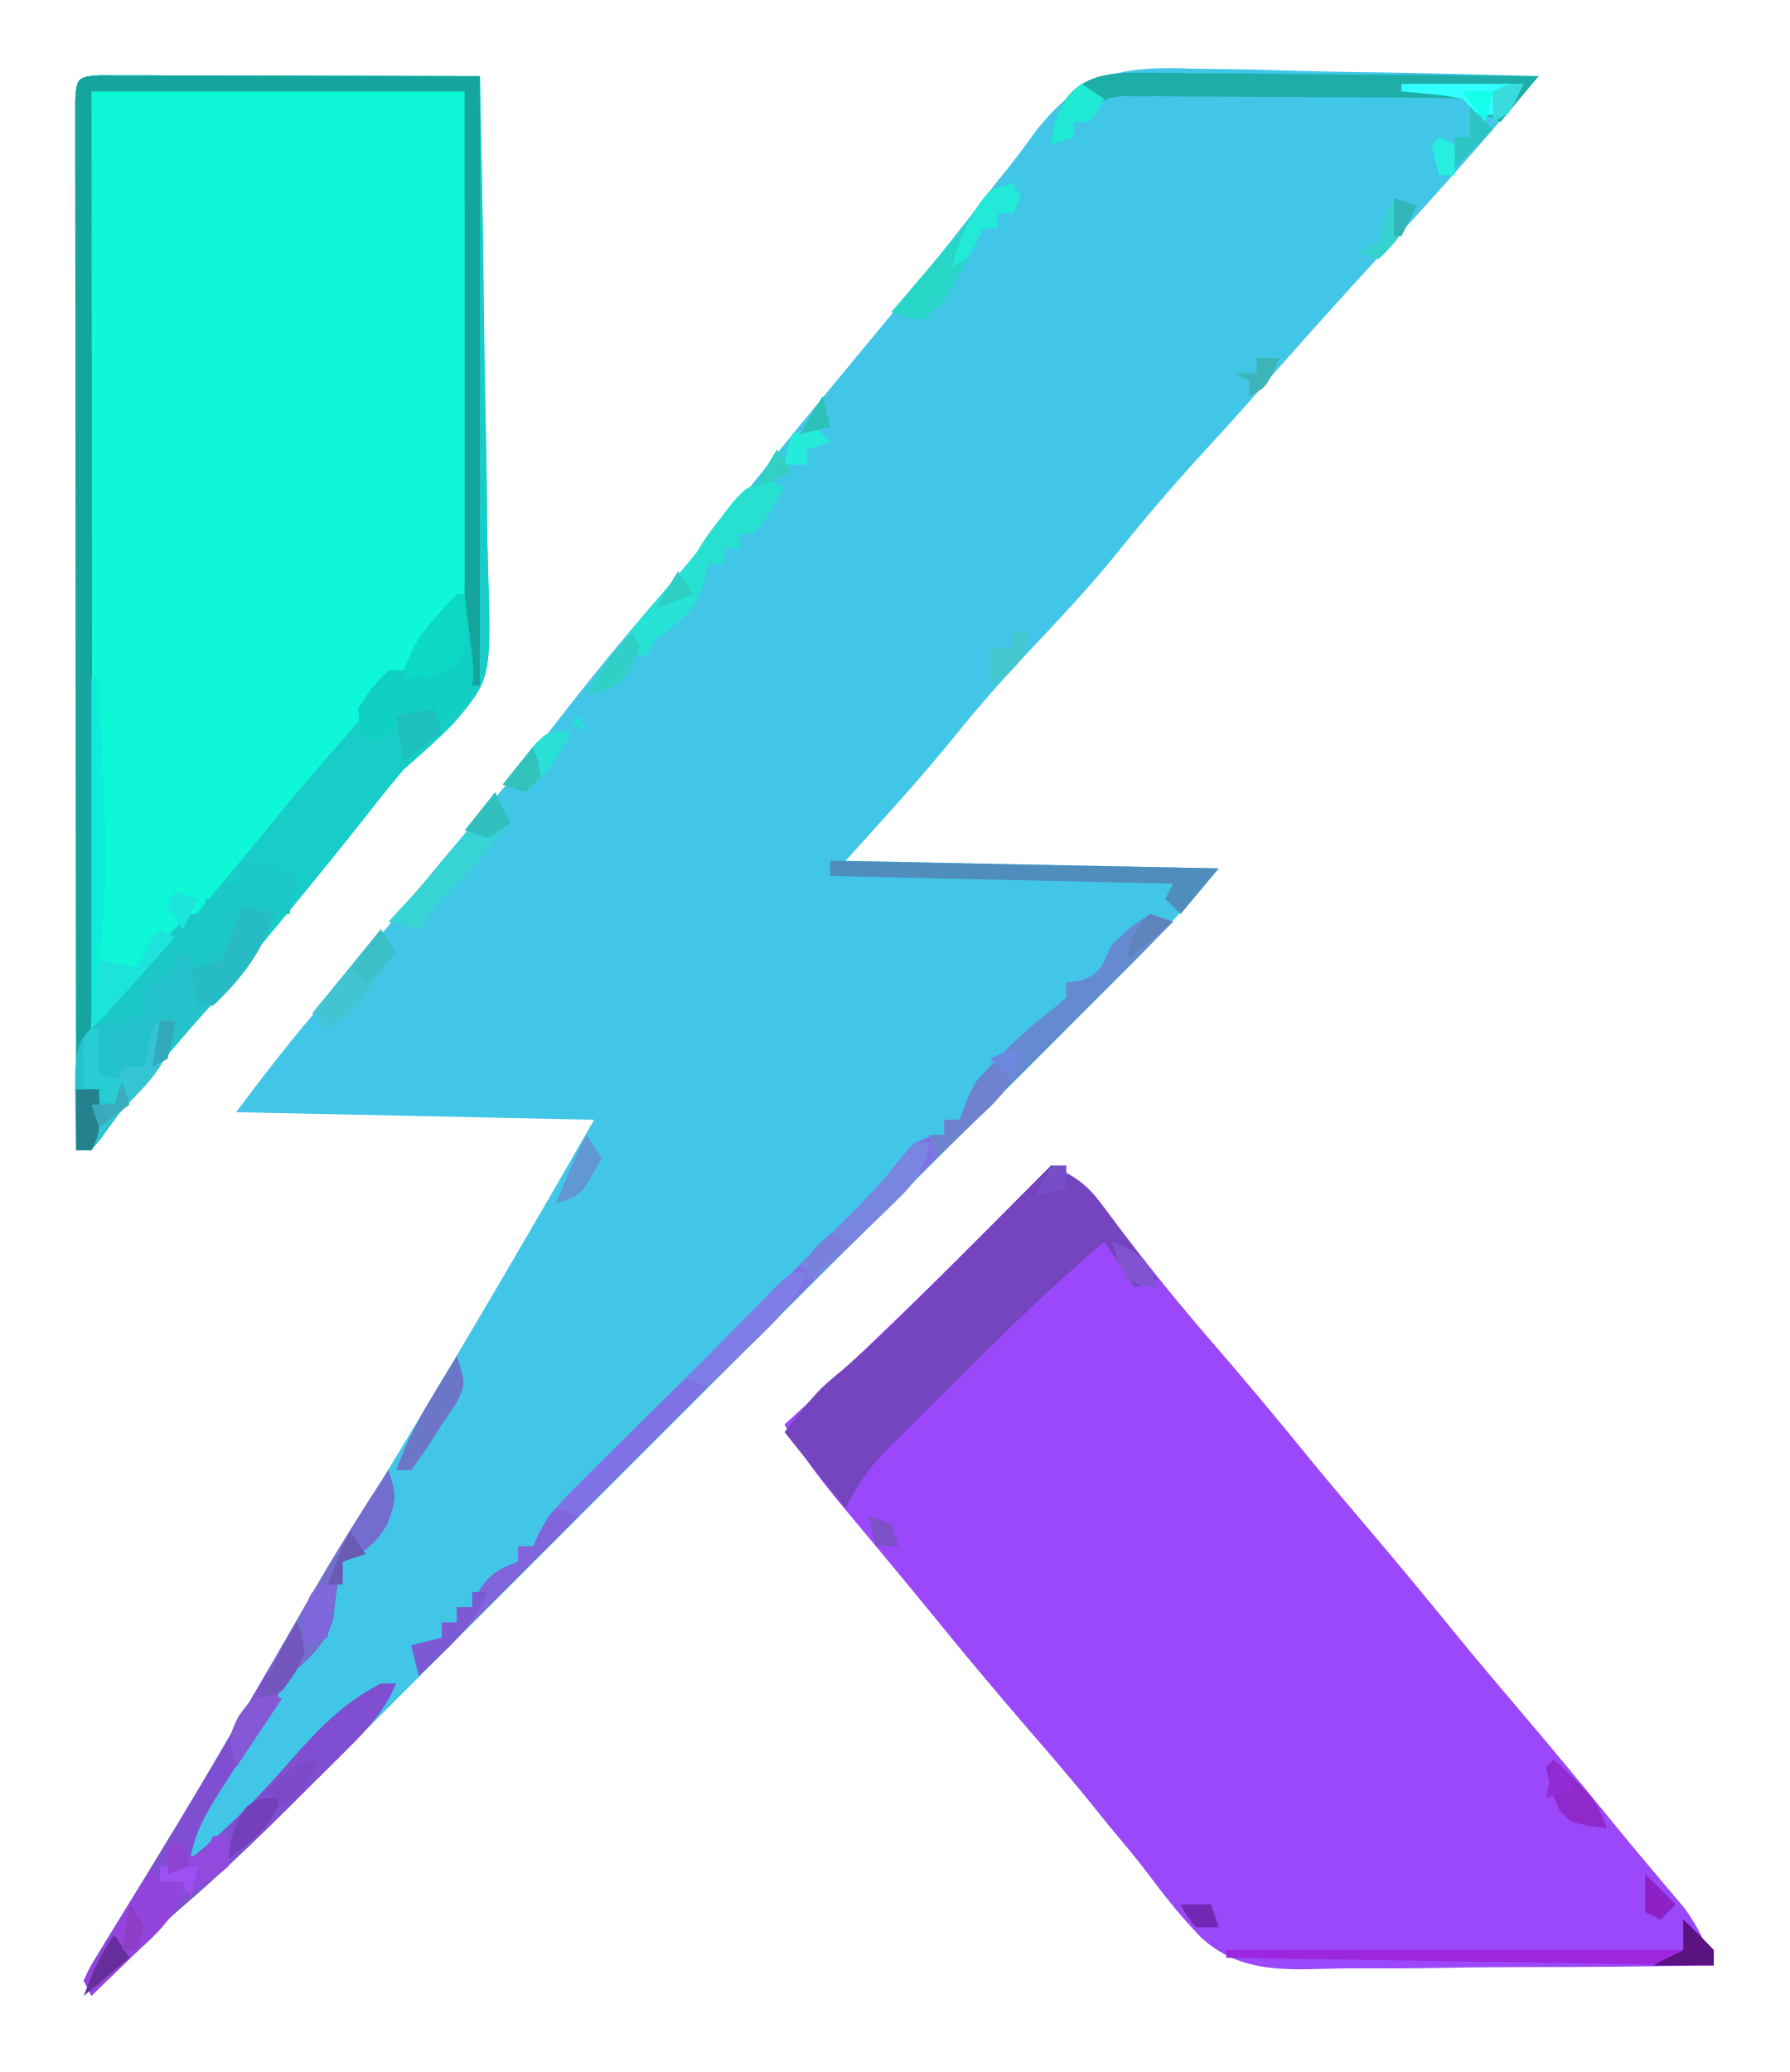
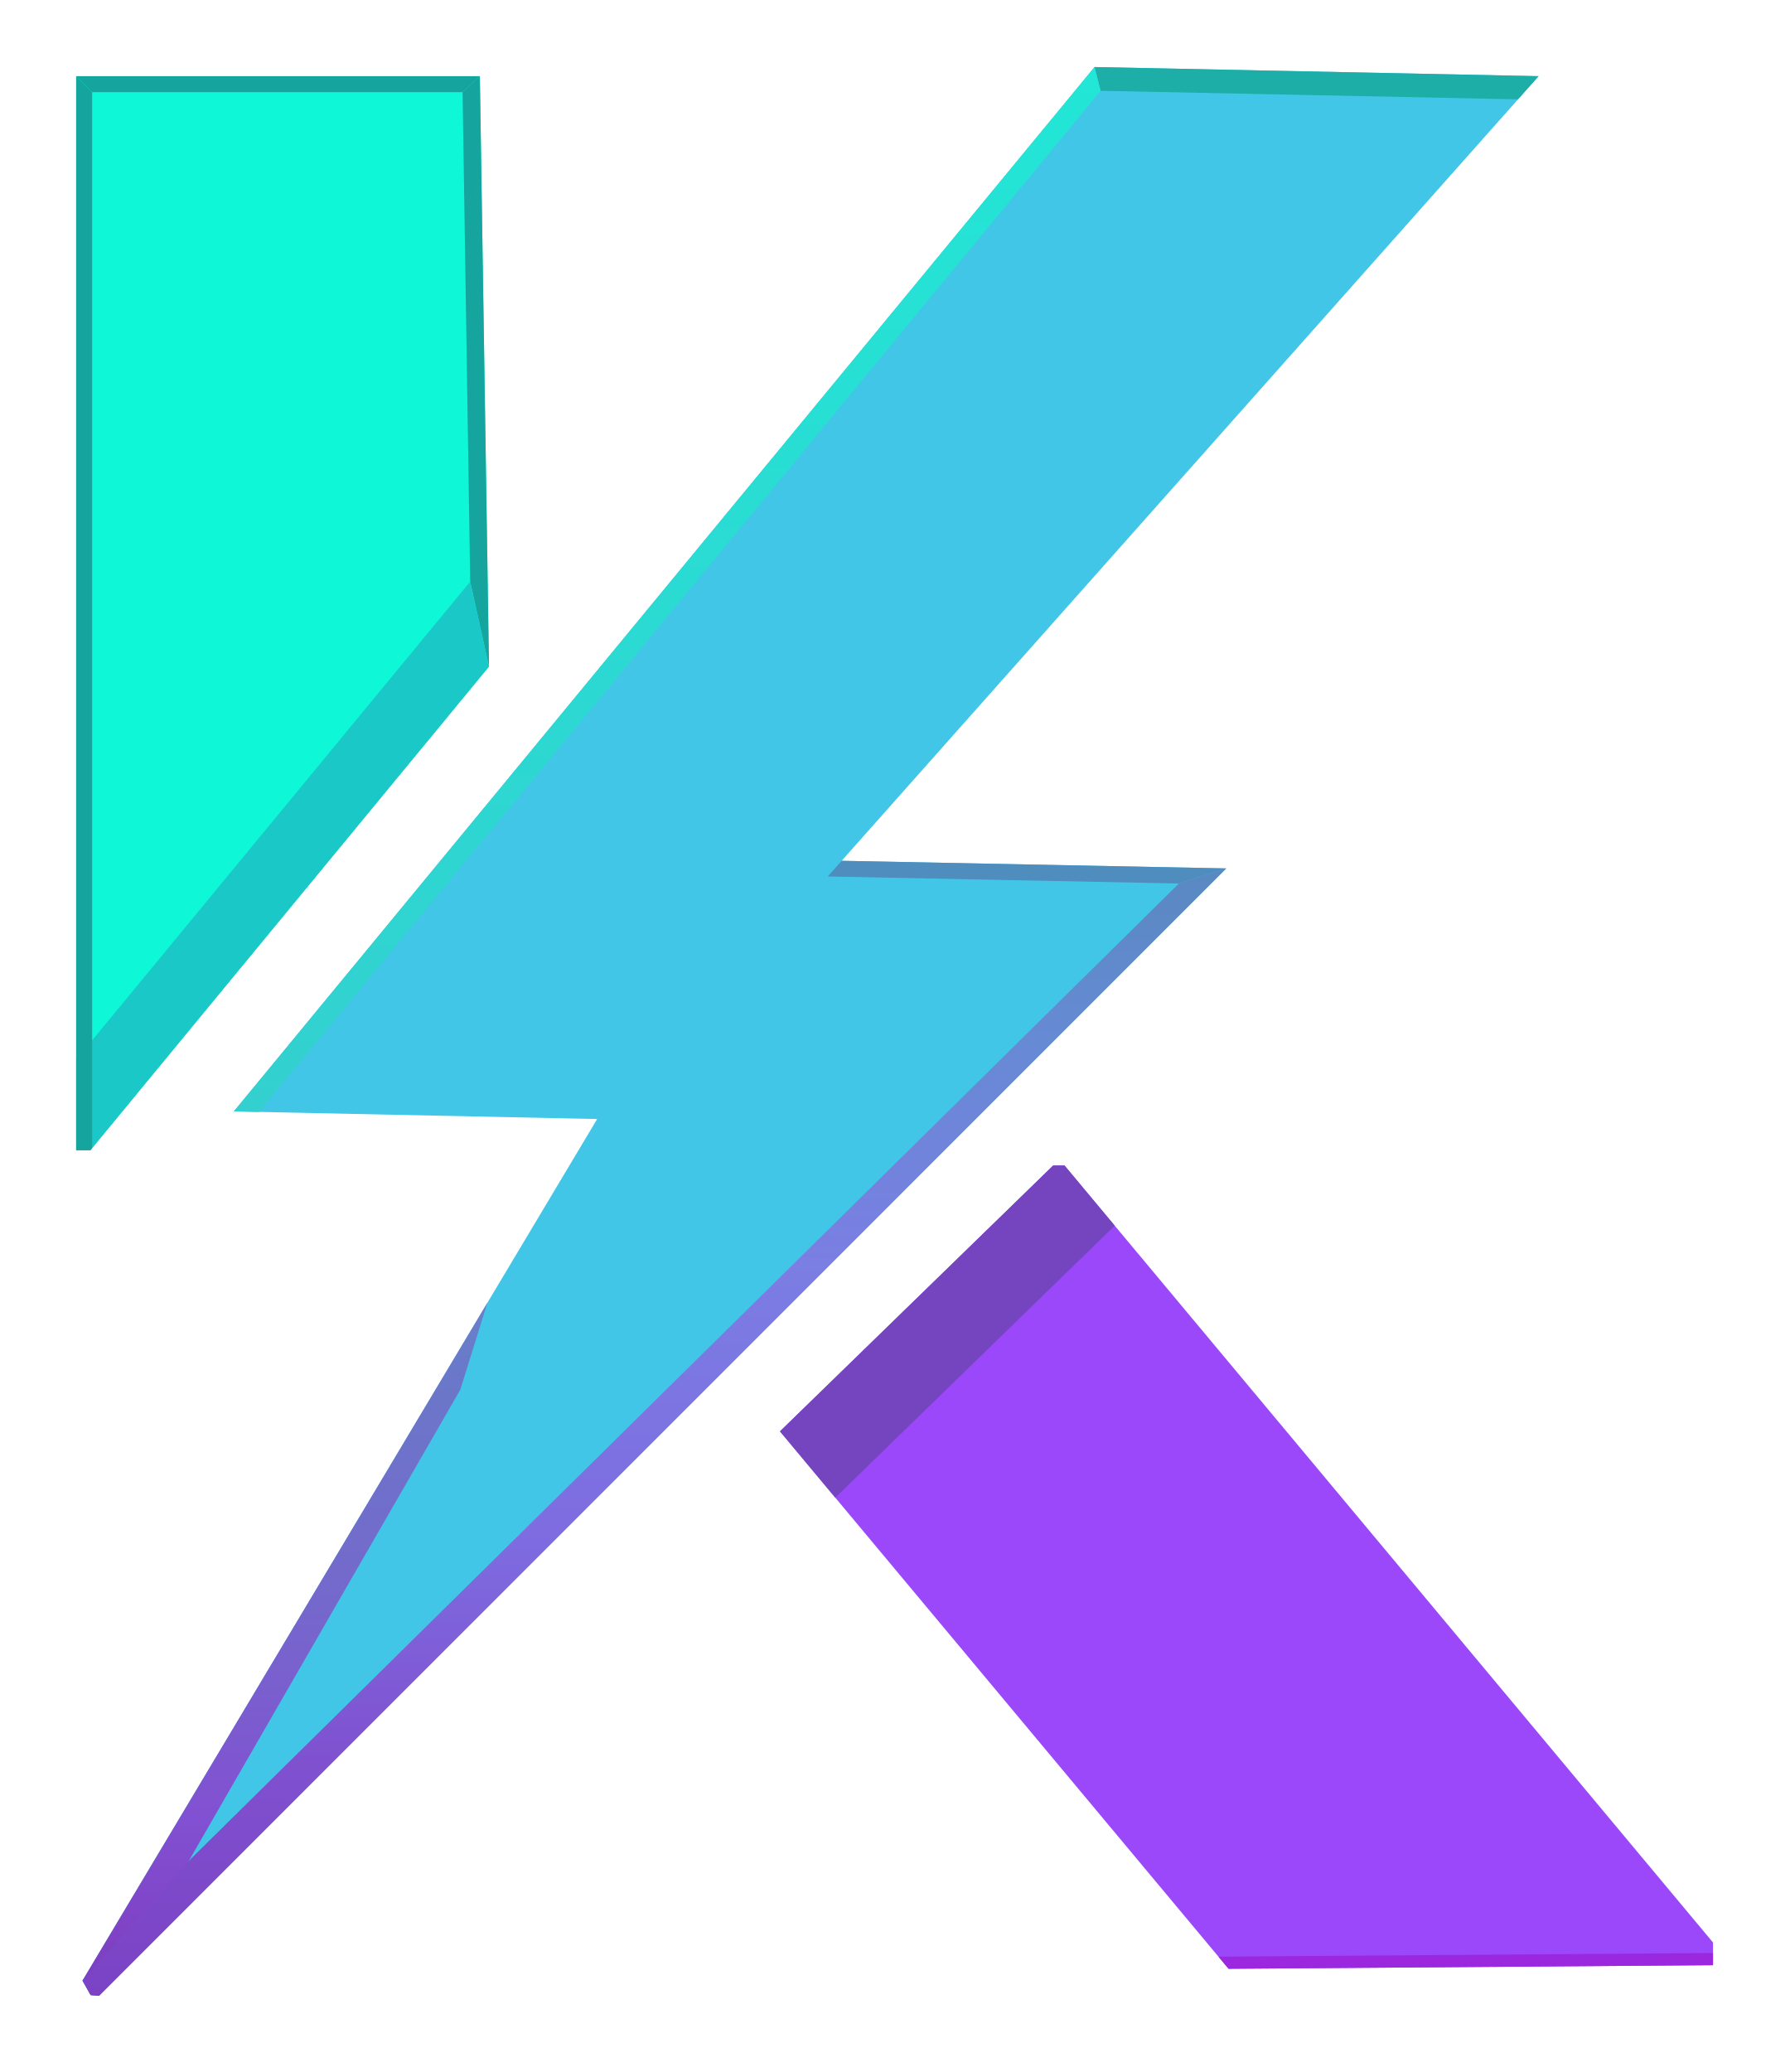
- <svg xmlns="http://www.w3.org/2000/svg" version="1.1" width="235" height="272">
-   <path d="M0 0 C1.31 0.019 2.62 0.033 3.93 0.043 C7.35 0.081 10.765 0.179 14.183 0.29 C17.682 0.393 21.182 0.438 24.682 0.488 C31.528 0.595 38.371 0.765 45.215 0.977 C44.251 2.101 43.287 3.226 42.323 4.351 C42.055 4.664 42.055 4.664 40.696 6.249 C35.707 12.067 30.599 17.763 25.412 23.404 C19.215 30.145 13.094 36.949 7.086 43.859 C5.289 45.893 3.46 47.895 1.624 49.892 C-2.478 54.356 -6.388 58.905 -10.179 63.64 C-13.897 68.223 -17.938 72.483 -21.981 76.778 C-25.285 80.306 -28.447 83.896 -31.473 87.664 C-36.032 93.28 -40.919 98.624 -45.785 103.977 C-37.7 104.142 -37.7 104.142 3.215 104.977 C-0.501 109.312 -4.134 113.472 -8.16 117.479 C-8.666 117.986 -9.172 118.494 -9.693 119.016 C-11.367 120.694 -13.045 122.369 -14.722 124.043 C-15.932 125.254 -17.141 126.465 -18.351 127.677 C-21.621 130.952 -24.895 134.224 -28.169 137.495 C-31.605 140.928 -35.038 144.364 -38.472 147.799 C-44.238 153.567 -50.007 159.334 -55.777 165.099 C-62.434 171.75 -69.087 178.405 -75.739 185.062 C-81.463 190.791 -87.189 196.518 -92.916 202.243 C-96.331 205.656 -99.746 209.07 -103.158 212.486 C-106.369 215.699 -109.582 218.91 -112.796 222.119 C-113.971 223.292 -115.145 224.467 -116.318 225.642 C-121.796 231.129 -127.257 236.568 -133.174 241.589 C-135.671 243.739 -137.98 246.062 -140.285 248.414 C-140.506 248.637 -140.506 248.637 -141.621 249.764 C-142.678 250.832 -143.732 251.904 -144.785 252.977 C-145.115 252.317 -145.445 251.657 -145.785 250.977 C-144.744 248.835 -144.744 248.835 -143.094 246.156 C-142.946 245.913 -142.946 245.913 -142.197 244.683 C-141.552 243.625 -140.904 242.57 -140.252 241.516 C-138.494 238.673 -136.761 235.814 -135.023 232.957 C-134.666 232.371 -134.308 231.785 -133.94 231.181 C-130.513 225.556 -127.206 219.867 -123.91 214.164 C-118.871 205.472 -113.708 196.864 -108.473 188.289 C-102.377 178.303 -96.381 168.263 -90.473 158.164 C-90.112 157.548 -89.751 156.931 -89.38 156.297 C-85.818 150.207 -82.286 144.102 -78.785 137.977 C-94.295 137.647 -109.805 137.317 -125.785 136.977 C-121.952 131.866 -118.156 126.956 -113.973 122.164 C-109.581 117.088 -105.284 111.955 -101.055 106.742 C-98.554 103.676 -95.98 100.673 -93.41 97.664 C-89.609 93.206 -85.939 88.667 -82.348 84.039 C-78.075 78.535 -73.622 73.22 -69.062 67.952 C-65.501 63.834 -62.066 59.645 -58.688 55.375 C-54.038 49.514 -49.259 43.755 -44.488 37.992 C-43.295 36.55 -42.103 35.107 -40.91 33.664 C-40.31 32.938 -39.709 32.211 -39.091 31.462 C-34.894 26.368 -30.778 21.218 -26.776 15.969 C-25.982 14.941 -25.172 13.925 -24.345 12.922 C-23.19 11.482 -22.093 9.996 -21.028 8.487 C-14.952 0.612 -9.768 -0.414 0 0 Z " fill="#42C6E8" transform="translate(156.7852,9.023438)" />
-   <path d="M0 0 C0.922 0.002 1.843 0.004 2.793 0.007 C3.834 0.007 4.875 0.007 5.947 0.007 C7.079 0.012 8.212 0.017 9.378 0.023 C10.531 0.024 11.684 0.025 12.872 0.027 C15.941 0.031 19.01 0.041 22.08 0.052 C25.21 0.062 28.34 0.066 31.47 0.071 C37.615 0.082 43.76 0.099 49.906 0.12 C50.138 10.36 50.315 20.6 50.424 30.842 C50.476 35.599 50.546 40.355 50.66 45.111 C50.769 49.708 50.829 54.304 50.854 58.902 C50.873 60.649 50.909 62.396 50.963 64.142 C51.413 79.237 51.413 79.237 46.458 85.068 C44.377 87.212 42.15 89.147 39.906 91.12 C38.517 92.759 37.157 94.422 35.843 96.12 C27.033 107.309 17.875 118.205 8.574 128.987 C8.024 129.625 7.475 130.263 6.909 130.92 C5.842 132.157 4.772 133.393 3.701 134.627 C3.46 134.907 3.46 134.907 2.242 136.319 C1.814 136.813 1.387 137.306 0.946 137.814 C-0.094 139.12 -0.094 139.12 -1.094 141.12 C-1.754 141.12 -2.414 141.12 -3.094 141.12 C-3.118 122.884 -3.135 104.647 -3.146 86.411 C-3.151 77.944 -3.158 69.477 -3.17 61.01 C-3.18 53.633 -3.186 46.256 -3.188 38.879 C-3.19 34.97 -3.193 31.062 -3.2 27.153 C-3.207 23.479 -3.209 19.804 -3.207 16.13 C-3.208 14.777 -3.21 13.425 -3.214 12.072 C-3.219 10.233 -3.217 8.394 -3.215 6.555 C-3.216 5.524 -3.216 4.492 -3.217 3.43 C-3.059 0.453 -2.971 0.171 0 0 Z " fill="#0EF8D8" transform="translate(13.09438,9.879745)" />
-   <path d="M0 0 C2.779 1.241 4.553 2.325 6.375 4.766 C6.797 5.319 7.218 5.872 7.653 6.442 C7.875 6.74 7.875 6.74 9 8.25 C12.904 13.358 16.912 18.33 21.125 23.188 C25.409 28.136 29.596 33.141 33.723 38.223 C36.274 41.35 38.886 44.425 41.5 47.5 C45.622 52.35 49.67 57.251 53.688 62.188 C56.254 65.324 58.876 68.412 61.5 71.5 C65.653 76.389 69.751 81.316 73.793 86.297 C75.344 88.197 76.906 90.08 78.488 91.953 C78.898 92.442 79.308 92.931 79.73 93.435 C80.867 94.791 82.009 96.142 83.152 97.492 C84.967 99.955 85.927 102.157 87 105 C78.845 105.148 70.693 105.23 62.536 105.231 C58.747 105.233 54.962 105.257 51.174 105.333 C47.509 105.405 43.848 105.418 40.183 105.391 C38.794 105.391 37.404 105.411 36.016 105.454 C29.87 105.631 24.55 105.709 19.775 101.424 C17.359 98.947 15.209 96.31 13.146 93.536 C11.372 91.159 9.46 88.904 7.562 86.625 C6.842 85.73 6.121 84.836 5.379 83.914 C2.655 80.55 -0.173 77.277 -3 74 C-7.239 69.077 -11.409 64.113 -15.5 59.066 C-17.502 56.6 -19.53 54.156 -21.562 51.715 C-22.191 50.958 -22.82 50.201 -23.467 49.421 C-24.714 47.92 -25.964 46.421 -27.216 44.925 C-30.128 41.413 -32.814 38.01 -35 34 C-34.575 33.611 -34.575 33.611 -32.422 31.641 C-21.305 21.398 -10.633 10.739 0 0 Z " fill="#9A48F9" transform="translate(138,153)" />
-   <path d="M0 0 C0.922 0.002 1.843 0.004 2.793 0.007 C3.834 0.007 4.875 0.007 5.947 0.007 C7.079 0.012 8.212 0.017 9.378 0.023 C10.531 0.024 11.684 0.025 12.872 0.027 C15.941 0.031 19.01 0.041 22.08 0.052 C25.21 0.062 28.34 0.066 31.47 0.071 C37.615 0.082 43.76 0.099 49.906 0.12 C50.138 10.36 50.315 20.6 50.424 30.842 C50.476 35.599 50.546 40.355 50.66 45.111 C50.769 49.708 50.829 54.304 50.854 58.902 C50.873 60.649 50.909 62.396 50.963 64.142 C51.413 79.237 51.413 79.237 46.458 85.068 C44.377 87.212 42.15 89.147 39.906 91.12 C38.517 92.759 37.157 94.422 35.843 96.12 C27.033 107.309 17.875 118.205 8.574 128.987 C8.024 129.625 7.475 130.263 6.909 130.92 C5.842 132.157 4.772 133.393 3.701 134.627 C3.46 134.907 3.46 134.907 2.242 136.319 C1.814 136.813 1.387 137.306 0.946 137.814 C-0.094 139.12 -0.094 139.12 -1.094 141.12 C-1.754 141.12 -2.414 141.12 -3.094 141.12 C-3.118 122.884 -3.135 104.647 -3.146 86.411 C-3.151 77.944 -3.158 69.477 -3.17 61.01 C-3.18 53.633 -3.186 46.256 -3.188 38.879 C-3.19 34.97 -3.193 31.062 -3.2 27.153 C-3.207 23.479 -3.209 19.804 -3.207 16.13 C-3.208 14.777 -3.21 13.425 -3.214 12.072 C-3.219 10.233 -3.217 8.394 -3.215 6.555 C-3.216 5.524 -3.216 4.492 -3.217 3.43 C-3.059 0.453 -2.971 0.171 0 0 Z M-1.094 2.12 C-1.094 42.71 -1.094 83.3 -1.094 125.12 C4.538 119.488 4.538 119.488 6.921 116.737 C7.445 116.133 7.969 115.529 8.509 114.907 C9.053 114.276 9.596 113.645 10.156 112.995 C10.729 112.331 11.303 111.668 11.894 110.984 C15.864 106.373 19.74 101.699 23.562 96.964 C25.375 94.74 27.241 92.567 29.124 90.402 C29.678 89.764 30.232 89.127 30.802 88.47 C31.896 87.214 32.994 85.962 34.097 84.714 C34.592 84.145 35.087 83.577 35.597 82.991 C36.042 82.485 36.488 81.979 36.947 81.458 C37.906 80.12 37.906 80.12 37.906 78.12 C38.566 78.12 39.226 78.12 39.906 78.12 C41.597 76.187 41.597 76.187 43.468 73.683 C46.893 69.133 46.893 69.133 47.906 68.12 C48 66.052 48.031 64.017 48.019 61.948 C48.019 61.304 48.019 60.66 48.02 59.997 C48.019 57.86 48.011 55.722 48.003 53.585 C48.001 52.107 48 50.628 47.999 49.15 C47.995 45.252 47.985 41.354 47.974 37.456 C47.962 32.783 47.958 28.11 47.952 23.437 C47.942 16.332 47.923 9.226 47.906 2.12 C31.736 2.12 15.566 2.12 -1.094 2.12 Z " fill="#18CCC7" transform="translate(13.09438,9.879745)" />
-   <path d="M0 0 C2.924 1.288 4.671 2.479 6.578 5.039 C7.016 5.619 7.455 6.199 7.906 6.797 C8.35 7.4 8.793 8.003 9.25 8.625 C9.479 8.931 9.479 8.931 10.641 10.477 C11.768 11.979 12.885 13.489 14 15 C13.01 15.33 12.02 15.66 11 16 C9.68 14.02 8.36 12.04 7 10 C0.417 15.521 -5.678 21.492 -11.748 27.562 C-13.388 29.2 -15.035 30.83 -16.684 32.459 C-17.735 33.507 -18.786 34.556 -19.836 35.605 C-20.325 36.088 -20.815 36.57 -21.319 37.067 C-23.903 39.669 -25.324 41.648 -27 45 C-29.64 41.7 -32.28 38.4 -35 35 C-30.567 29.459 -30.567 29.459 -27.5 26.934 C-21.689 21.962 -16.382 16.488 -11 11.062 C-9.929 9.986 -8.857 8.91 -7.785 7.834 C-5.187 5.225 -2.593 2.614 0 0 Z " fill="#7445BE" transform="translate(138,153)" />
-   <path d="M0 0 C0.922 0.002 1.843 0.004 2.793 0.007 C3.32 0.007 3.32 0.007 5.991 0.007 C6.55 0.01 6.55 0.01 9.378 0.023 C9.889 0.023 9.889 0.023 12.473 0.026 C16.305 0.031 20.136 0.045 23.968 0.058 C32.527 0.078 41.087 0.099 49.906 0.12 C49.906 26.52 49.906 52.92 49.906 80.12 C49.246 80.12 48.586 80.12 47.906 80.12 C47.906 54.38 47.906 28.64 47.906 2.12 C31.736 2.12 15.566 2.12 -1.094 2.12 C-1.089 5.845 -1.084 9.57 -1.079 13.408 C-1.062 25.709 -1.051 38.011 -1.043 50.312 C-1.037 57.771 -1.03 65.23 -1.019 72.689 C-1.009 79.191 -1.003 85.693 -1 92.196 C-0.999 95.638 -0.996 99.08 -0.989 102.522 C-0.982 105.764 -0.98 109.006 -0.981 112.248 C-0.981 114 -0.975 115.752 -0.97 117.505 C-0.976 122.493 -1.023 127.238 -2.094 132.12 C-2.424 132.12 -2.754 132.12 -3.094 132.12 C-3.118 115.057 -3.135 97.994 -3.146 80.931 C-3.151 73.009 -3.158 65.087 -3.17 57.165 C-3.18 50.263 -3.186 43.36 -3.188 36.458 C-3.19 32.801 -3.193 29.144 -3.2 25.487 C-3.207 22.048 -3.209 18.61 -3.207 15.172 C-3.208 13.907 -3.21 12.641 -3.214 11.376 C-3.219 9.655 -3.217 7.934 -3.215 6.214 C-3.216 5.249 -3.216 4.284 -3.217 3.289 C-3.054 0.404 -2.884 0.166 0 0 Z " fill="#16A59E" transform="translate(13.09438,9.879745)" />
-   <path d="M0 0 C0.99 0.33 1.98 0.66 3 1 C-29.67 33.67 -62.34 66.34 -96 100 C-96.33 98.68 -96.66 97.36 -97 96 C-96.34 95.835 -96.34 95.835 -93 95 C-93 94.34 -93 93.68 -93 93 C-92.34 93 -91.68 93 -91 93 C-91 92.34 -91 91.68 -91 91 C-90.34 91 -89.68 91 -89 91 C-88.752 90.381 -88.505 89.762 -88.25 89.125 C-86.794 86.649 -85.622 86.049 -83 85 C-83 84.34 -83 83.68 -83 83 C-82.34 83 -81.68 83 -81 83 C-80.754 82.429 -80.509 81.858 -80.256 81.269 C-78.784 78.611 -77.065 76.832 -74.905 74.694 C-74.493 74.283 -74.082 73.873 -73.658 73.45 C-72.301 72.1 -70.938 70.757 -69.574 69.414 C-68.624 68.471 -67.675 67.527 -66.727 66.582 C-64.229 64.098 -61.726 61.619 -59.221 59.142 C-55.222 55.186 -51.229 51.223 -47.24 47.257 C-45.853 45.88 -44.462 44.507 -43.071 43.133 C-36.054 36.18 -36.054 36.18 -33.031 32.439 C-31 30 -31 30 -28.688 29.125 C-28.131 29.084 -27.574 29.042 -27 29 C-27 28.34 -27 27.68 -27 27 C-26.34 27 -25.68 27 -25 27 C-24.711 26.216 -24.422 25.433 -24.125 24.625 C-23 22 -23 22 -21 20 C-20.618 19.608 -20.618 19.608 -18.688 17.625 C-16.944 15.866 -15.16 14.309 -13.188 12.812 C-12.466 12.214 -11.744 11.616 -11 11 C-11 10.34 -11 9.68 -11 9 C-10.381 8.917 -9.762 8.835 -9.125 8.75 C-6.304 7.754 -6.281 6.637 -5 4 C-2.562 1.688 -2.562 1.688 0 0 Z " fill="#8071E5" transform="translate(151,120)" />
-   <path d="M0 0 C1.003 3.151 1.055 3.854 -0.188 7.125 C-2.107 10.169 -2.959 10.48 -6 12 C-6.747 14.512 -6.99 16.897 -7.25 19.5 C-8.115 22.383 -9.515 23.637 -11.688 25.648 C-13.481 27.496 -14.55 29.509 -15.758 31.77 C-16.789 33.621 -17.865 35.407 -18.992 37.199 C-19.352 37.772 -19.712 38.345 -20.083 38.936 C-20.808 40.086 -21.538 41.235 -22.271 42.381 C-24.041 45.205 -25.46 47.686 -26 51 C-21.106 47.1 -16.958 42.825 -12.848 38.113 C-9.276 34.028 -5.9 30.516 -1 28 C-0.34 28 0.32 28 1 28 C-0.509 31.541 -2.571 33.816 -5.289 36.52 C-5.711 36.941 -6.133 37.363 -6.568 37.797 C-7.462 38.688 -8.358 39.576 -9.256 40.462 C-10.605 41.793 -11.946 43.131 -13.285 44.471 C-17.798 48.965 -22.403 53.304 -27.236 57.456 C-29.771 59.674 -32.143 62.033 -34.5 64.438 C-34.72 64.66 -34.72 64.66 -35.836 65.787 C-36.893 66.856 -37.947 67.927 -39 69 C-39.33 68.34 -39.66 67.68 -40 67 C-38.959 64.859 -38.959 64.859 -37.309 62.18 C-37.012 61.693 -36.716 61.206 -36.411 60.705 C-35.766 59.647 -35.117 58.591 -34.465 57.537 C-32.715 54.707 -30.991 51.862 -29.262 49.02 C-29.084 48.728 -29.084 48.728 -28.182 47.25 C-24.62 41.403 -21.179 35.488 -17.75 29.562 C-11.979 19.617 -6.055 9.775 0 0 Z " fill="#804ED1" transform="translate(51,193)" />
-   <path d="M0 0 C1.32 0.33 2.64 0.66 4 1 C2.617 5.217 0.471 7.986 -2.562 11.125 C-8.266 17.205 -13.828 23.489 -18.629 30.316 C-19.081 30.872 -19.534 31.428 -20 32 C-20.66 32 -21.32 32 -22 32 C-22.318 18.384 -22.318 18.384 -19.75 15.688 C-19.172 15.461 -18.595 15.234 -18 15 C-17.557 14.814 -17.557 14.814 -15.312 13.875 C-14.549 13.586 -13.786 13.298 -13 13 C-13 12.01 -13 11.02 -13 10 C-11.68 9.34 -10.36 8.68 -9 8 C-9 7.34 -9 6.68 -9 6 C-8.01 6.165 -8.01 6.165 -3 7 C-2 5 -2 5 -1 2 C-0.67 1.34 -0.34 0.68 0 0 Z " fill="#24C3CB" transform="translate(32,119)" />
-   <path d="M0 0 C0.576 -0.001 1.152 -0.001 1.746 -0.002 C3.64 0.001 5.533 0.032 7.427 0.063 C8.744 0.071 10.061 0.077 11.378 0.081 C14.837 0.096 18.296 0.135 21.755 0.179 C25.287 0.22 28.82 0.239 32.353 0.259 C39.279 0.302 46.204 0.37 53.13 0.454 C51.48 2.434 49.83 4.414 48.13 6.454 C44.255 4.579 44.255 4.579 43.13 3.454 C41.668 3.345 40.2 3.305 38.734 3.293 C38.266 3.288 38.266 3.288 35.902 3.264 C34.885 3.26 33.869 3.255 32.821 3.251 C31.784 3.245 30.747 3.24 29.679 3.234 C27.48 3.224 25.282 3.218 23.084 3.214 C19.71 3.204 16.337 3.173 12.964 3.142 C10.833 3.135 8.702 3.13 6.571 3.126 C5.557 3.114 4.542 3.101 3.497 3.089 C2.559 3.092 1.622 3.095 0.656 3.098 C-0.172 3.094 -0.999 3.09 -1.852 3.087 C-3.87 3.454 -3.87 3.454 -5.028 4.976 C-5.306 5.464 -5.584 5.952 -5.87 6.454 C-6.53 6.454 -7.19 6.454 -7.87 6.454 C-7.87 7.114 -7.87 7.774 -7.87 8.454 C-8.86 8.784 -9.85 9.114 -10.87 9.454 C-10.105 2.564 -6.806 -0.058 0 0 Z " fill="#1CAEA7" transform="translate(148.8701,9.545898)" />
-   <path d="M0 0 C4.75 0.875 4.75 0.875 7 2 C6.67 3.65 6.34 5.3 6 7 C3 7 3 7 0 6 C0.062 6.598 0.124 7.196 0.188 7.812 C0 10 0 10 -1.25 11.688 C-3.171 13.129 -4.651 13.595 -7 14 C-7 13.34 -7 12.68 -7 12 C-7.66 12 -8.32 12 -9 12 C-9 12.66 -9 13.32 -9 14 C-9.66 14.474 -10.32 14.949 -11 15.438 C-11.33 15.695 -11.33 15.695 -13 17 C-13 17.99 -13 18.98 -13 20 C-14.65 20.66 -16.3 21.32 -18 22 C-18 18.661 -17.793 18.396 -15.664 16.082 C-15.42 15.816 -15.42 15.816 -14.188 14.471 C-13.93 14.197 -13.93 14.197 -12.625 12.812 C-12.117 12.254 -11.609 11.695 -11.086 11.119 C-8.26 8.073 -8.26 8.073 -7 7 C-6.34 7 -5.68 7 -5 7 C-5 6.34 -5 5.68 -5 5 C-4.34 5 -3.68 5 -3 5 C-3 4.34 -3 3.68 -3 3 C-2.34 3 -1.68 3 -1 3 C-0.67 2.01 -0.34 1.02 0 0 Z " fill="#1BC7C8" transform="translate(32,113)" />
-   <path d="M0 0 C0.33 0 0.66 0 1 0 C1.277 2.083 1.522 4.162 1.75 6.25 C1.791 6.543 1.791 6.543 1.996 8.027 C2.334 11.369 2.215 12.72 0.141 15.422 C-2.349 17.258 -3.04 17.06 -6 16.875 C-8 17 -8 17 -10 19 C-10.66 19 -11.32 19 -12 19 C-12.75 17.312 -12.75 17.312 -13 15 C-11.188 12.25 -11.188 12.25 -9 10 C-8.34 10 -7.68 10 -7 10 C-6.773 9.464 -6.546 8.927 -6.312 8.375 C-4.594 5.265 -2.457 2.568 0 0 Z " fill="#10D0C4" transform="translate(60,78)" />
-   <path d="M0 0 C0.99 0.33 1.98 0.66 3 1 C-7.23 11.23 -17.46 21.46 -28 32 C-28.33 31.01 -28.66 30.02 -29 29 C-28.34 29 -27.68 29 -27 29 C-27 28.34 -27 27.68 -27 27 C-26.34 27 -25.68 27 -25 27 C-24.711 26.216 -24.422 25.433 -24.125 24.625 C-23 22 -23 22 -21 20 C-20.237 19.216 -19.474 18.433 -18.688 17.625 C-16.944 15.866 -15.16 14.309 -13.188 12.812 C-12.827 12.513 -12.827 12.513 -11 11 C-11 10.34 -11 9.68 -11 9 C-10.691 8.959 -10.691 8.959 -9.125 8.75 C-6.304 7.754 -6.281 6.637 -5 4 C-2.562 1.688 -2.562 1.688 0 0 Z " fill="#668AD2" transform="translate(151,120)" />
-   <path d="M0 0 C0.66 0.33 1.32 0.66 2 1 C1.384 2.005 0.757 3.004 0.125 4 C-0.223 4.557 -0.571 5.114 -0.93 5.688 C-1.283 6.121 -1.636 6.554 -2 7 C-2.66 7 -3.32 7 -4 7 C-4 7.66 -4 8.32 -4 9 C-4.66 9 -5.32 9 -6 9 C-6 9.66 -6 10.32 -6 11 C-6.66 11 -7.32 11 -8 11 C-8.227 11.907 -8.454 12.815 -8.688 13.75 C-9.849 17.32 -11.97 18.825 -15 21 C-15.33 21.66 -15.66 22.32 -16 23 C-16.66 23 -17.32 23 -18 23 C-18.248 23.639 -18.495 24.279 -18.75 24.938 C-20 27 -20 27 -22.125 27.75 C-22.434 27.791 -22.434 27.791 -24 28 C-21.166 23.569 -18.072 19.592 -14.625 15.625 C-10.942 11.347 -7.426 7.045 -4.219 2.391 C-3 1 -3 1 0 0 Z " fill="#26E3D5" transform="translate(101,63)" />
-   <path d="M0 0 C1.376 1.29 2.708 2.627 4 4 C4 4.66 4 5.32 4 6 C-6.56 5.835 -6.56 5.835 -60 5 C-60 4.67 -60 4.34 -60 4 C-40.2 4 -20.4 4 0 4 C0 2.68 0 1.36 0 0 Z " fill="#9C27DE" transform="translate(221,252)" />
-   <path d="M0 0 C0.33 0 0.66 0 1 0 C1.17 3.662 1.33 7.324 1.482 10.986 C1.535 12.228 1.59 13.469 1.648 14.71 C1.997 22.223 2.035 29.523 1 37 C2.65 37.33 4.3 37.66 6 38 C6.66 36.68 7.32 35.36 8 34 C8.99 34 9.98 34 11 34 C9.542 35.626 8.084 37.251 6.625 38.875 C6.212 39.335 5.8 39.795 5.375 40.27 C3.62 42.223 1.857 44.143 0 46 C0 30.82 0 15.64 0 0 Z " fill="#0EEDD8" transform="translate(12,89)" />
-   <path d="M0 0 C1.003 3.151 1.055 3.854 -0.188 7.125 C-2.107 10.169 -2.959 10.48 -6 12 C-6.747 14.512 -6.99 16.897 -7.25 19.5 C-8.291 22.97 -10.349 24.641 -13 27 C-13.299 27.299 -13.299 27.299 -14.812 28.812 C-15.204 29.204 -15.596 29.596 -16 30 C-16 26.938 -15.725 26.139 -14.277 23.594 C-13.907 22.937 -13.536 22.28 -13.154 21.604 C-12.753 20.909 -12.351 20.215 -11.938 19.5 C-11.735 19.145 -11.735 19.145 -10.711 17.35 C-7.32 11.448 -3.745 5.684 0 0 Z " fill="#746DD0" transform="translate(51,193)" />
-   <path d="M0 0 C16.83 0.33 33.66 0.66 51 1 C49.35 2.98 47.7 4.96 46 7 C45.34 6.34 44.68 5.68 44 5 C44.33 4.34 44.66 3.68 45 3 C30.15 2.67 15.3 2.34 0 2 C0 1.34 0 0.68 0 0 Z " fill="#4F8DBD" transform="translate(109,113)" />
-   <path d="M0 0 C0.33 0.66 0.66 1.32 1 2 C0.67 2.66 0.34 3.32 0 4 C-0.66 4 -1.32 4 -2 4 C-2 4.66 -2 5.32 -2 6 C-2.66 6 -3.32 6 -4 6 C-4.268 6.557 -4.536 7.114 -4.812 7.688 C-8.998 15.839 -8.998 15.839 -12 18 C-14.098 17.57 -14.098 17.57 -16 17 C-15.677 16.622 -15.355 16.244 -15.022 15.854 C-13.555 14.133 -12.09 12.41 -10.625 10.688 C-10.117 10.093 -9.609 9.498 -9.086 8.885 C-8.596 8.308 -8.106 7.731 -7.602 7.137 C-7.151 6.608 -6.701 6.079 -6.237 5.534 C-5 4 -5 4 -4.025 2.366 C-3 1 -3 1 0 0 Z " fill="#28D6C7" transform="translate(133,24)" />
-   <path d="M0 0 C0.33 0.66 0.66 1.32 1 2 C1.99 2 2.98 2 4 2 C3.582 6.503 0.534 8.804 -2.562 11.75 C-3.083 12.257 -3.603 12.763 -4.139 13.285 C-5.419 14.53 -6.709 15.766 -8 17 C-8.33 16.34 -8.66 15.68 -9 15 C-8.287 13.396 -8.287 13.396 -7.129 11.523 C-6.924 11.188 -6.924 11.188 -5.889 9.492 C-5.451 8.794 -5.013 8.095 -4.562 7.375 C-4.346 7.022 -4.346 7.022 -3.248 5.234 C-2.172 3.485 -1.09 1.741 0 0 Z " fill="#9344DC" transform="translate(20,245)" />
-   <path d="M0 0 C0.99 0.33 1.98 0.66 3 1 C-3.93 7.93 -10.86 14.86 -18 22 C-18.33 20.68 -18.66 19.36 -19 18 C-17.68 17.67 -16.36 17.34 -15 17 C-15 16.34 -15 15.68 -15 15 C-14.34 15 -13.68 15 -13 15 C-13 14.34 -13 13.68 -13 13 C-12.34 13 -11.68 13 -11 13 C-10.876 12.691 -10.876 12.691 -10.25 11.125 C-8.794 8.649 -7.622 8.049 -5 7 C-5 6.34 -5 5.68 -5 5 C-4.34 5 -3.68 5 -3 5 C-2.691 4.361 -2.381 3.721 -2.062 3.062 C-1 1 -1 1 0 0 Z " fill="#8065DD" transform="translate(73,198)" />
-   <path d="M0 0 C0.66 1.32 1.32 2.64 2 4 C1.064 5.106 0.126 6.209 -0.812 7.312 C-1.335 7.927 -1.857 8.542 -2.395 9.176 C-3.872 10.855 -5.42 12.42 -7 14 C-8.018 15.32 -9.022 16.65 -10 18 C-11.32 17.67 -12.64 17.34 -14 17 C-13.408 16.359 -12.817 15.719 -12.207 15.059 C-7.788 10.235 -3.665 5.438 0 0 Z " fill="#36D4D4" transform="translate(65,104)" />
-   <path d="M0 0 C0.66 0 1.32 0 2 0 C1.54 4.576 -0.39 7.005 -3.5 10.188 C-7.913 14.826 -7.913 14.826 -9 17 C-9.66 17 -10.32 17 -11 17 C-11 14.36 -11 11.72 -11 9 C-10.01 9 -9.02 9 -8 9 C-8 9.66 -8 10.32 -8 11 C-7.34 11 -6.68 11 -6 11 C-5.67 9.35 -5.34 7.7 -5 6 C-4.01 6 -3.02 6 -2 6 C-1.856 5.196 -1.711 4.391 -1.562 3.562 C-1 1 -1 1 0 0 Z " fill="#34C4D3" transform="translate(21,134)" />
-   <path d="M0 0 C1.32 0.33 2.64 0.66 4 1 C2.533 5.841 -0.351 9.559 -4 13 C-4.66 13 -5.32 13 -6 13 C-6.33 11.35 -6.66 9.7 -7 8 C-6.361 7.876 -5.721 7.752 -5.062 7.625 C-4.382 7.419 -3.701 7.213 -3 7 C-2 5 -2 5 -1 2 C-0.67 1.34 -0.34 0.68 0 0 Z " fill="#27BBC6" transform="translate(32,119)" />
-   <path d="M0 0 C0.66 0 1.32 0 2 0 C1.419 3.428 0.314 5.045 -2.16 7.453 C-2.789 8.072 -3.417 8.691 -4.064 9.328 C-4.724 9.962 -5.383 10.597 -6.062 11.25 C-6.726 11.9 -7.389 12.549 -8.072 13.219 C-9.708 14.819 -11.351 16.413 -13 18 C-13.66 17.34 -14.32 16.68 -15 16 C-14.336 15.348 -13.672 14.695 -12.988 14.023 C-4.938 6.068 -4.938 6.068 -2 2.375 C-1.34 1.591 -0.68 0.808 0 0 Z " fill="#7886E2" transform="translate(120,150)" />
-   <path d="M0 0 C0.33 0 0.66 0 1 0 C1.241 6.397 1.241 6.397 0.25 8.875 C-1.898 10.808 -4.19 11 -7 11 C-6.405 7.638 -5.256 5.788 -3 3.25 C-2.464 2.636 -1.928 2.023 -1.375 1.391 C-1.148 1.161 -1.148 1.161 0 0 Z " fill="#0CD9C3" transform="translate(60,78)" />
-   <path d="M0 0 C0.66 0.33 1.32 0.66 2 1 C1.384 2.005 0.757 3.004 0.125 4 C-0.223 4.557 -0.571 5.114 -0.93 5.688 C-1.283 6.121 -1.636 6.554 -2 7 C-2.66 7 -3.32 7 -4 7 C-4 7.66 -4 8.32 -4 9 C-4.66 9 -5.32 9 -6 9 C-6 9.66 -6 10.32 -6 11 C-6.66 11 -7.32 11 -8 11 C-8.33 11.99 -8.66 12.98 -9 14 C-9.66 14 -10.32 14 -11 14 C-10.387 10.378 -8.874 8.183 -6.625 5.312 C-6.019 4.525 -5.413 3.737 -4.789 2.926 C-3 1 -3 1 0 0 Z " fill="#28E0D0" transform="translate(101,63)" />
-   <path d="M0 0 C-1.63 4.124 -4.501 6.729 -7.625 9.75 C-8.141 10.257 -8.656 10.763 -9.188 11.285 C-10.454 12.528 -11.726 13.765 -13 15 C-13.99 14.67 -14.98 14.34 -16 14 C-13.716 11.659 -11.422 9.328 -9.125 7 C-8.474 6.332 -7.823 5.665 -7.152 4.977 C-6.527 4.345 -5.902 3.713 -5.258 3.062 C-4.682 2.476 -4.106 1.889 -3.512 1.285 C-2 0 -2 0 0 0 Z " fill="#7F7EE7" transform="translate(106,167)" />
-   <path d="M0 0 C0.66 0.99 1.32 1.98 2 3 C1.069 4.296 0.13 5.587 -0.812 6.875 C-1.074 7.235 -1.074 7.235 -2.395 9.055 C-3.847 10.814 -5.038 11.88 -7 13 C-7.66 12.34 -8.32 11.68 -9 11 C-6.03 7.37 -3.06 3.74 0 0 Z " fill="#43C4D3" transform="translate(50,122)" />
-   <path d="M0 0 C0.66 0 1.32 0 2 0 C1.534 4.242 -1.116 6.461 -4.062 9.25 C-4.535 9.709 -5.007 10.168 -5.494 10.641 C-6.656 11.767 -7.827 12.885 -9 14 C-9.33 13.01 -9.66 12.02 -10 11 C-9.34 11 -8.68 11 -8 11 C-8 10.34 -8 9.68 -8 9 C-7.34 9 -6.68 9 -6 9 C-5.711 8.216 -5.422 7.433 -5.125 6.625 C-3.86 3.672 -2.252 2.252 0 0 Z " fill="#6E82D0" transform="translate(132,138)" />
-   <path d="M0 0 C0.66 0.33 1.32 0.66 2 1 C0.542 2.626 -0.916 4.251 -2.375 5.875 C-2.788 6.335 -3.2 6.795 -3.625 7.27 C-5.38 9.223 -7.143 11.143 -9 13 C-8.67 10.03 -8.34 7.06 -8 4 C-6.35 4.33 -4.7 4.66 -3 5 C-2.691 4.361 -2.381 3.721 -2.062 3.062 C-1 1 -1 1 0 0 Z " fill="#1DE3DD" transform="translate(21,122)" />
-   <path d="M0 0 C5.28 0 10.56 0 16 0 C15.34 1.32 14.68 2.64 14 4 C12.125 4.125 12.125 4.125 10 4 C9.34 3.34 8.68 2.68 8 2 C6.055 1.586 6.055 1.586 3.875 1.375 C3.151 1.3 2.426 1.225 1.68 1.148 C1.125 1.099 0.571 1.05 0 1 C0 0.67 0 0.34 0 0 Z " fill="#32FFFF" transform="translate(184,11)" />
-   <path d="M0 0 C1.148 3.703 1.148 3.703 -0.188 6.375 C-0.786 7.241 -1.384 8.107 -2 9 C-2.338 9.545 -2.675 10.091 -3.023 10.652 C-3.955 12.141 -4.973 13.575 -6 15 C-6.66 15 -7.32 15 -8 15 C-6.627 11.301 -4.936 8.049 -2.875 4.688 C-2.336 3.804 -1.797 2.921 -1.242 2.012 C-0.832 1.348 -0.422 0.684 0 0 Z " fill="#6C76C8" transform="translate(60,178)" />
-   <path d="M0 0 C0.33 0.66 0.66 1.32 1 2 C0.67 2.66 0.34 3.32 0 4 C-0.66 4 -1.32 4 -2 4 C-2 4.66 -2 5.32 -2 6 C-2.66 6 -3.32 6 -4 6 C-4.289 6.639 -4.577 7.279 -4.875 7.938 C-6 10 -6 10 -8 11 C-6.854 7.12 -5.774 3.996 -3 1 C-2.01 0.67 -1.02 0.34 0 0 Z " fill="#23EAD8" transform="translate(133,24)" />
-   <path d="M0 0 C0.33 0.66 0.66 1.32 1 2 C0.34 1.67 -0.32 1.34 -1 1 C-0.67 0.67 -0.34 0.34 0 0 Z M-1 2 C-2.443 5.366 -4.333 7.51 -7 10 C-7.99 9.67 -8.98 9.34 -10 9 C-9.073 7.825 -8.133 6.66 -7.188 5.5 C-6.665 4.85 -6.143 4.201 -5.605 3.531 C-4 2 -4 2 -1 2 Z " fill="#2AE0D6" transform="translate(76,94)" />
-   <path d="M0 0 C5.429 5.143 5.429 5.143 7 9 C2.372 8.391 2.372 8.391 0.75 6.688 C-0.092 4.793 -0.659 3.046 -1 1 C-0.67 0.67 -0.34 0.34 0 0 Z " fill="#8F29CC" transform="translate(204,231)" />
-   <path d="M0 0 C0.66 0 1.32 0 2 0 C0.592 3.215 -1.103 5.322 -3.625 7.75 C-3.941 8.057 -3.941 8.057 -5.539 9.609 C-6.021 10.068 -6.503 10.527 -7 11 C-7.33 9.68 -7.66 8.36 -8 7 C-6.68 6.67 -5.36 6.34 -4 6 C-4 5.34 -4 4.68 -4 4 C-3.34 4 -2.68 4 -2 4 C-2 3.34 -2 2.68 -2 2 C-1.34 2 -0.68 2 0 2 C0 1.34 0 0.68 0 0 Z " fill="#7C5AD6" transform="translate(62,209)" />
-   <path d="M0 0 C0.33 0 0.66 0 1 0 C1 1.98 1 3.96 1 6 C2.32 6.33 3.64 6.66 5 7 C4.67 7.495 4.67 7.495 3 10 C1.68 9.67 0.36 9.34 -1 9 C-1.027 7.688 -1.046 6.375 -1.062 5.062 C-1.074 4.332 -1.086 3.601 -1.098 2.848 C-1 1 -1 1 0 0 Z " fill="#28CCD4" transform="translate(12,135)" />
-   <path d="M0 0 C0.66 0 1.32 0 2 0 C2.375 1.75 2.375 1.75 2 4 C0.118 5.629 -1.834 6.736 -4 8 C-4 7.34 -4 6.68 -4 6 C-4.99 6 -5.98 6 -7 6 C-5.61 3.22 -3.813 3.125 -1 2 C-0.67 1.34 -0.34 0.68 0 0 Z " fill="#904BDE" transform="translate(28,241)" />
-   <path d="M0 0 C-1.491 3.795 -3.757 5.61 -7 8 C-6.63 5.259 -6.314 3.414 -4.625 1.188 C-3 0 -3 0 0 0 Z " fill="#743FBA" transform="translate(37,236)" />
-   <path d="M0 0 C0.99 0.66 1.98 1.32 3 2 C2.125 3.5 2.125 3.5 1 5 C0.34 5 -0.32 5 -1 5 C-1 5.66 -1 6.32 -1 7 C-1.99 7.33 -2.98 7.66 -4 8 C-3.502 4.312 -2.899 2.395 0 0 Z " fill="#20E9D4" transform="translate(142,11)" />
-   <path d="M0 0 C0.99 0.33 1.98 0.66 3 1 C1.707 3.884 0.341 5.872 -2 8 C-2.99 7.67 -3.98 7.34 -5 7 C-4.01 6.67 -3.02 6.34 -2 6 C-1.375 4.062 -1.375 4.062 -1 2 C-0.67 1.34 -0.34 0.68 0 0 Z " fill="#35D3CF" transform="translate(183,26)" />
-   <path d="M0 0 C0.66 0.99 1.32 1.98 2 3 C-0.625 7.875 -0.625 7.875 -4 9 C-2.801 5.917 -1.523 2.937 0 0 Z " fill="#6197D2" transform="translate(77,149)" />
-   <path d="M0 0 C0.33 0.99 0.66 1.98 1 3 C-0.65 4.32 -2.3 5.64 -4 7 C-4.33 5.02 -4.66 3.04 -5 1 C-3.35 0.67 -1.7 0.34 0 0 Z " fill="#1CC0BF" transform="translate(57,93)" />
-   <path d="M0 0 C0.33 0.66 0.66 1.32 1 2 C-1.175 6.694 -1.175 6.694 -4.188 7.812 C-4.786 7.874 -5.384 7.936 -6 8 C-2.25 2.25 -2.25 2.25 0 0 Z " fill="#30D0C7" transform="translate(83,83)" />
-   <path d="M0 0 C1.376 1.29 2.708 2.627 4 4 C4 4.66 4 5.32 4 6 C1.36 6 -1.28 6 -4 6 C-2.68 5.34 -1.36 4.68 0 4 C0 2.68 0 1.36 0 0 Z " fill="#5C1382" transform="translate(221,252)" />
-   <path d="M0 0 C0.66 0.33 1.32 0.66 2 1 C0.02 3.97 -1.96 6.94 -4 10 C-5 6 -5 6 -3.688 3.312 C-2 1 -2 1 0 0 Z " fill="#8558D5" transform="translate(35,222)" />
-   <path d="M0 0 C0.688 1.688 0.688 1.688 1 4 C-0.25 6.688 -0.25 6.688 -2 9 C-2.99 9.33 -3.98 9.66 -5 10 C-3.665 6.406 -2.04 3.245 0 0 Z " fill="#7256BB" transform="translate(39,213)" />
-   <path d="M0 0 C-1.246 2.876 -2.222 4.485 -5 6 C-5.66 5.34 -6.32 4.68 -7 4 C-2.25 0 -2.25 0 0 0 Z " fill="#7B49C9" transform="translate(42,231)" />
-   <path d="M0 0 C0.66 0 1.32 0 2 0 C1.602 2.886 1.21 3.822 -1.062 5.75 C-1.702 6.162 -2.341 6.575 -3 7 C-3 5.35 -3 3.7 -3 2 C-2.01 2 -1.02 2 0 2 C0 1.34 0 0.68 0 0 Z " fill="#45C7CD" transform="translate(133,83)" />
-   <path d="M0 0 C2.622 1.049 3.794 1.649 5.25 4.125 C5.498 4.744 5.745 5.363 6 6 C4.125 5.812 4.125 5.812 2 5 C0.75 2.438 0.75 2.438 0 0 Z " fill="#8253D1" transform="translate(146,163)" />
-   <path d="M0 0 C0.99 0 1.98 0 3 0 C3.125 5.75 3.125 5.75 2 8 C1.34 8 0.68 8 0 8 C0 5.36 0 2.72 0 0 Z " fill="#24818D" transform="translate(10,143)" />
-   <path d="M0 0 C0.99 0.99 1.98 1.98 3 3 C1.35 4.65 -0.3 6.3 -2 8 C-2 6.68 -2 5.36 -2 4 C-1.34 4 -0.68 4 0 4 C0 2.68 0 1.36 0 0 Z " fill="#2CC5C4" transform="translate(193,14)" />
-   <path d="M0 0 C0.66 0.99 1.32 1.98 2 3 C1.01 3.825 1.01 3.825 -4 8 C-2.906 5.109 -1.839 2.496 0 0 Z " fill="#652E9B" transform="translate(15,254)" />
-   <path d="M0 0 C0.66 0 1.32 0 2 0 C1.67 2.31 1.34 4.62 1 7 C0.01 7.33 -0.98 7.66 -2 8 C-2.243 3.503 -2.243 3.503 -1.125 1.188 C-0.754 0.796 -0.383 0.404 0 0 Z " fill="#8167DC" transform="translate(42,208)" />
-   <path d="M0 0 C0.66 0.99 1.32 1.98 2 3 C0.68 4.32 -0.64 5.64 -2 7 C-2.66 6.34 -3.32 5.68 -4 5 C-2.68 3.35 -1.36 1.7 0 0 Z " fill="#3CBFC7" transform="translate(50,122)" />
-   <path d="M0 0 C0.66 0.66 1.32 1.32 2 2 C1.01 2.33 0.02 2.66 -1 3 C-1 3.66 -1 4.32 -1 5 C-1.99 5 -2.98 5 -4 5 C-3.688 3.062 -3.688 3.062 -3 1 C-2.01 0.67 -1.02 0.34 0 0 Z " fill="#25ECD8" transform="translate(107,56)" />
-   <path d="M0 0 C0.99 0.33 1.98 0.66 3 1 C2.01 1.825 2.01 1.825 -3 6 C-3 3 -3 3 -1.5 1.312 C-1.252 1.096 -1.252 1.096 0 0 Z " fill="#787FDD" transform="translate(109,162)" />
-   <path d="M0 0 C0.99 0.33 1.98 0.66 3 1 C2.01 1.825 2.01 1.825 -3 6 C-2.427 3.133 -2.139 2.139 0 0 Z " fill="#5F84BC" transform="translate(151,120)" />
-   <path d="M0 0 C0.66 1.32 1.32 2.64 2 4 C0.688 5.062 0.688 5.062 -1 6 C-1.99 5.67 -2.98 5.34 -4 5 C-2.68 3.35 -1.36 1.7 0 0 Z " fill="#32C0BE" transform="translate(65,104)" />
-   <path d="M0 0 C0.99 0 1.98 0 3 0 C1.25 3.875 1.25 3.875 -1 5 C-1 4.34 -1 3.68 -1 3 C-1.66 2.67 -2.32 2.34 -3 2 C-2.01 2 -1.02 2 0 2 C0 1.34 0 0.68 0 0 Z " fill="#3DB5B8" transform="translate(165,47)" />
-   <path d="M0 0 C1.32 1.32 2.64 2.64 4 4 C3.34 4.66 2.68 5.32 2 6 C1.34 5.67 0.68 5.34 0 5 C0 3.35 0 1.7 0 0 Z " fill="#8D21C5" transform="translate(216,246)" />
-   <path d="M0 0 C0.66 0.99 1.32 1.98 2 3 C1.01 3.33 0.02 3.66 -1 4 C-1 4.99 -1 5.98 -1 7 C-1.66 7 -2.32 7 -3 7 C-1.125 2.25 -1.125 2.25 0 0 Z " fill="#695BB4" transform="translate(46,201)" />
-   <path d="M0 0 C0.33 0.99 0.66 1.98 1 3 C-0.32 3.99 -1.64 4.98 -3 6 C-3.33 5.01 -3.66 4.02 -4 3 C-3.01 3 -2.02 3 -1 3 C-0.67 2.01 -0.34 1.02 0 0 Z " fill="#3AAABD" transform="translate(16,142)" />
-   <path d="M0 0 C0.625 1.875 0.625 1.875 1 4 C0.34 4.66 -0.32 5.32 -1 6 C-1.99 5.67 -2.98 5.34 -4 5 C-2.68 3.35 -1.36 1.7 0 0 Z " fill="#32C2BC" transform="translate(70,98)" />
-   <path d="M0 0 C1.062 1.312 1.062 1.312 2 3 C1.67 3.99 1.34 4.98 1 6 C0.34 6 -0.32 6 -1 6 C-0.67 4.02 -0.34 2.04 0 0 Z " fill="#8D3DC8" transform="translate(17,250)" />
-   <path d="M0 0 C1.65 0 3.3 0 5 0 C4.67 1.32 4.34 2.64 4 4 C3.67 3.34 3.34 2.68 3 2 C2.01 2 1.02 2 0 2 C0 1.34 0 0.68 0 0 Z " fill="#9D51F3" transform="translate(21,245)" />
-   <path d="M0 0 C0.99 1.32 1.98 2.64 3 4 C1.68 4.33 0.36 4.66 -1 5 C-0.67 3.35 -0.34 1.7 0 0 Z " fill="#922DD5" transform="translate(204,231)" />
-   <path d="M0 0 C0.99 0.33 1.98 0.66 3 1 C3.33 1.99 3.66 2.98 4 4 C3.01 4 2.02 4 1 4 C0.67 2.68 0.34 1.36 0 0 Z " fill="#7D50C8" transform="translate(114,199)" />
-   <path d="M0 0 C-1.75 3.875 -1.75 3.875 -4 5 C-4 3.68 -4 2.36 -4 1 C-2 0 -2 0 0 0 Z " fill="#39DBDC" transform="translate(200,11)" />
-   <path d="M0 0 C1.32 0 2.64 0 4 0 C4.33 0.99 4.66 1.98 5 3 C4.01 3 3.02 3 2 3 C0.812 1.5 0.812 1.5 0 0 Z " fill="#7428B5" transform="translate(155,250)" />
-   <path d="M0 0 C0.66 0 1.32 0 2 0 C2 0.99 2 1.98 2 3 C0.68 3.33 -0.64 3.66 -2 4 C-1.34 2.68 -0.68 1.36 0 0 Z " fill="#764FC8" transform="translate(138,153)" />
-   <path d="M0 0 C0.66 0 1.32 0 2 0 C1.625 2.438 1.625 2.438 1 5 C0.67 5.165 0.67 5.165 -1 6 C-0.67 4.02 -0.34 2.04 0 0 Z " fill="#32A8BB" transform="translate(21,134)" />
-   <path d="M0 0 C0.99 0.33 1.98 0.66 3 1 C2.34 2.32 1.68 3.64 1 5 C0.34 4.01 -0.32 3.02 -1 2 C-0.67 1.34 -0.34 0.68 0 0 Z " fill="#1BE4DD" transform="translate(23,117)" />
-   <path d="M0 0 C0.33 1.32 0.66 2.64 1 4 C-0.32 4.33 -1.64 4.66 -3 5 C-2.01 3.35 -1.02 1.7 0 0 Z " fill="#2BC1B7" transform="translate(108,52)" />
-   <path d="M0 0 C0.99 0.33 1.98 0.66 3 1 C2.34 2.32 1.68 3.64 1 5 C0.67 5 0.34 5 0 5 C0 3.35 0 1.7 0 0 Z " fill="#31B5B7" transform="translate(183,26)" />
-   <path d="M0 0 C0.66 0.33 1.32 0.66 2 1 C2 2.32 2 3.64 2 5 C1.34 5 0.68 5 0 5 C-0.562 3.062 -0.562 3.062 -1 1 C-0.67 0.67 -0.34 0.34 0 0 Z " fill="#26EEE0" transform="translate(189,18)" />
-   <path d="M0 0 C0.66 0 1.32 0 2 0 C2.33 0.99 2.66 1.98 3 3 C2.01 3.33 1.02 3.66 0 4 C0 2.68 0 1.36 0 0 Z " fill="#8D44D4" transform="translate(22,242)" />
-   <path d="M0 0 C-0.33 1.32 -0.66 2.64 -1 4 C-1.99 3.01 -2.98 2.02 -4 1 C-2 0 -2 0 0 0 Z " fill="#6C89DF" transform="translate(134,138)" />
-   <path d="M0 0 C0.66 0.99 1.32 1.98 2 3 C0.35 3.66 -1.3 4.32 -3 5 C-2.01 3.35 -1.02 1.7 0 0 Z " fill="#2ECEC4" transform="translate(89,75)" />
-   <path d="M0 0 C0.66 0.99 1.32 1.98 2 3 C0.35 3.66 -1.3 4.32 -3 5 C-2.01 3.35 -1.02 1.7 0 0 Z " fill="#32CFC4" transform="translate(102,59)" />
-   <path d="M0 0 C1.32 0 2.64 0 4 0 C3.67 1.32 3.34 2.64 3 4 C2.01 2.68 1.02 1.36 0 0 Z " fill="#14FFE9" transform="translate(192,12)" />
-   <path d="" fill="#080325" transform="translate(0,0)" />
+ <svg xmlns="http://www.w3.org/2000/svg" width="235" height="272" viewBox="0 0 235 272">
+   <defs>
+     <linearGradient id="ul" x1="0" y1="9" x2="0" y2="146" gradientUnits="userSpaceOnUse">
+       <stop offset="0" stop-color="#22E6D6" />
+       <stop offset="1" stop-color="#33D0CF" />
+     </linearGradient>
+     <linearGradient id="ll" x1="0" y1="147" x2="0" y2="262" gradientUnits="userSpaceOnUse">
+       <stop offset="0" stop-color="#6098D2" />
+       <stop offset="0.3" stop-color="#6B77C9" />
+       <stop offset="0.55" stop-color="#7568CC" />
+       <stop offset="0.8" stop-color="#8250D2" />
+       <stop offset="1" stop-color="#7E3BBE" />
+     </linearGradient>
+     <linearGradient id="lr" x1="0" y1="114" x2="0" y2="262" gradientUnits="userSpaceOnUse">
+       <stop offset="0" stop-color="#5989C1" />
+       <stop offset="0.15" stop-color="#668AD4" />
+       <stop offset="0.35" stop-color="#7B7EE3" />
+       <stop offset="0.6" stop-color="#7E6BE0" />
+       <stop offset="0.78" stop-color="#7F52D0" />
+       <stop offset="1" stop-color="#7B42C4" />
+     </linearGradient>
+   </defs>
+   <path fill="#0EF8D8" d="M10 10 63 10 64.2 87.5 11.86 151 10 151Z" />
+   <path fill="#16A59E" d="M10 10 12.1 12.1 60.73 12.1 63 10Z" />
+   <path fill="#16A59E" d="M63 10 60.73 12.1 61.73 76.35 64.2 87.5Z" />
+   <path fill="#1AC9C7" d="M64.2 87.5 61.73 76.35 10 139.11 10 151 11.86 151Z" />
+   <path fill="#16A59E" d="M10 151 11.86 151 12.1 150.71 12.1 12.1 10 10Z" />
+   <path fill="#42C6E8" d="M202 10 143.7 8.8 30.7 145.9 78.4 146.9 10.83 260 11.9 261.9 13.01 262 161 114 110.5 113Z" />
+   <path fill="#1CAEA7" d="M143.7 8.8 144.5 11.92 199.29 13.04 202 10Z" />
+   <path fill="url(#ul)" d="M30.7 145.9 34.01 145.97 144.5 11.92 143.7 8.8Z" />
+   <path fill="#4E8DBD" d="M110.5 113 108.67 115.06 154.78 115.98 161 114Z" />
+   <path fill="url(#ll)" d="M10.83 260 11.9 261.9 13.01 262 24.8 244.27 60.43 182.44 64 171Z" />
+   <path fill="url(#lr)" d="M154.78 115.98 24.8 244.27 10.83 260 11.9 261.9 13.01 262 161 114Z" />
+   <path fill="#9A48F9" d="M139.76 153 138.27 153 102.4 187.9 161.3 258.45 224.9 257.98 224.9 255Z" />
+   <path fill="#7445BE" d="M102.4 187.9 109.66 196.6 146.35 160.9 139.76 153 138.27 153Z" />
+   <path fill="#9B27DE" d="M224.9 257.98 224.9 256.38 159.97 256.86 161.3 258.45Z" />
</svg>
